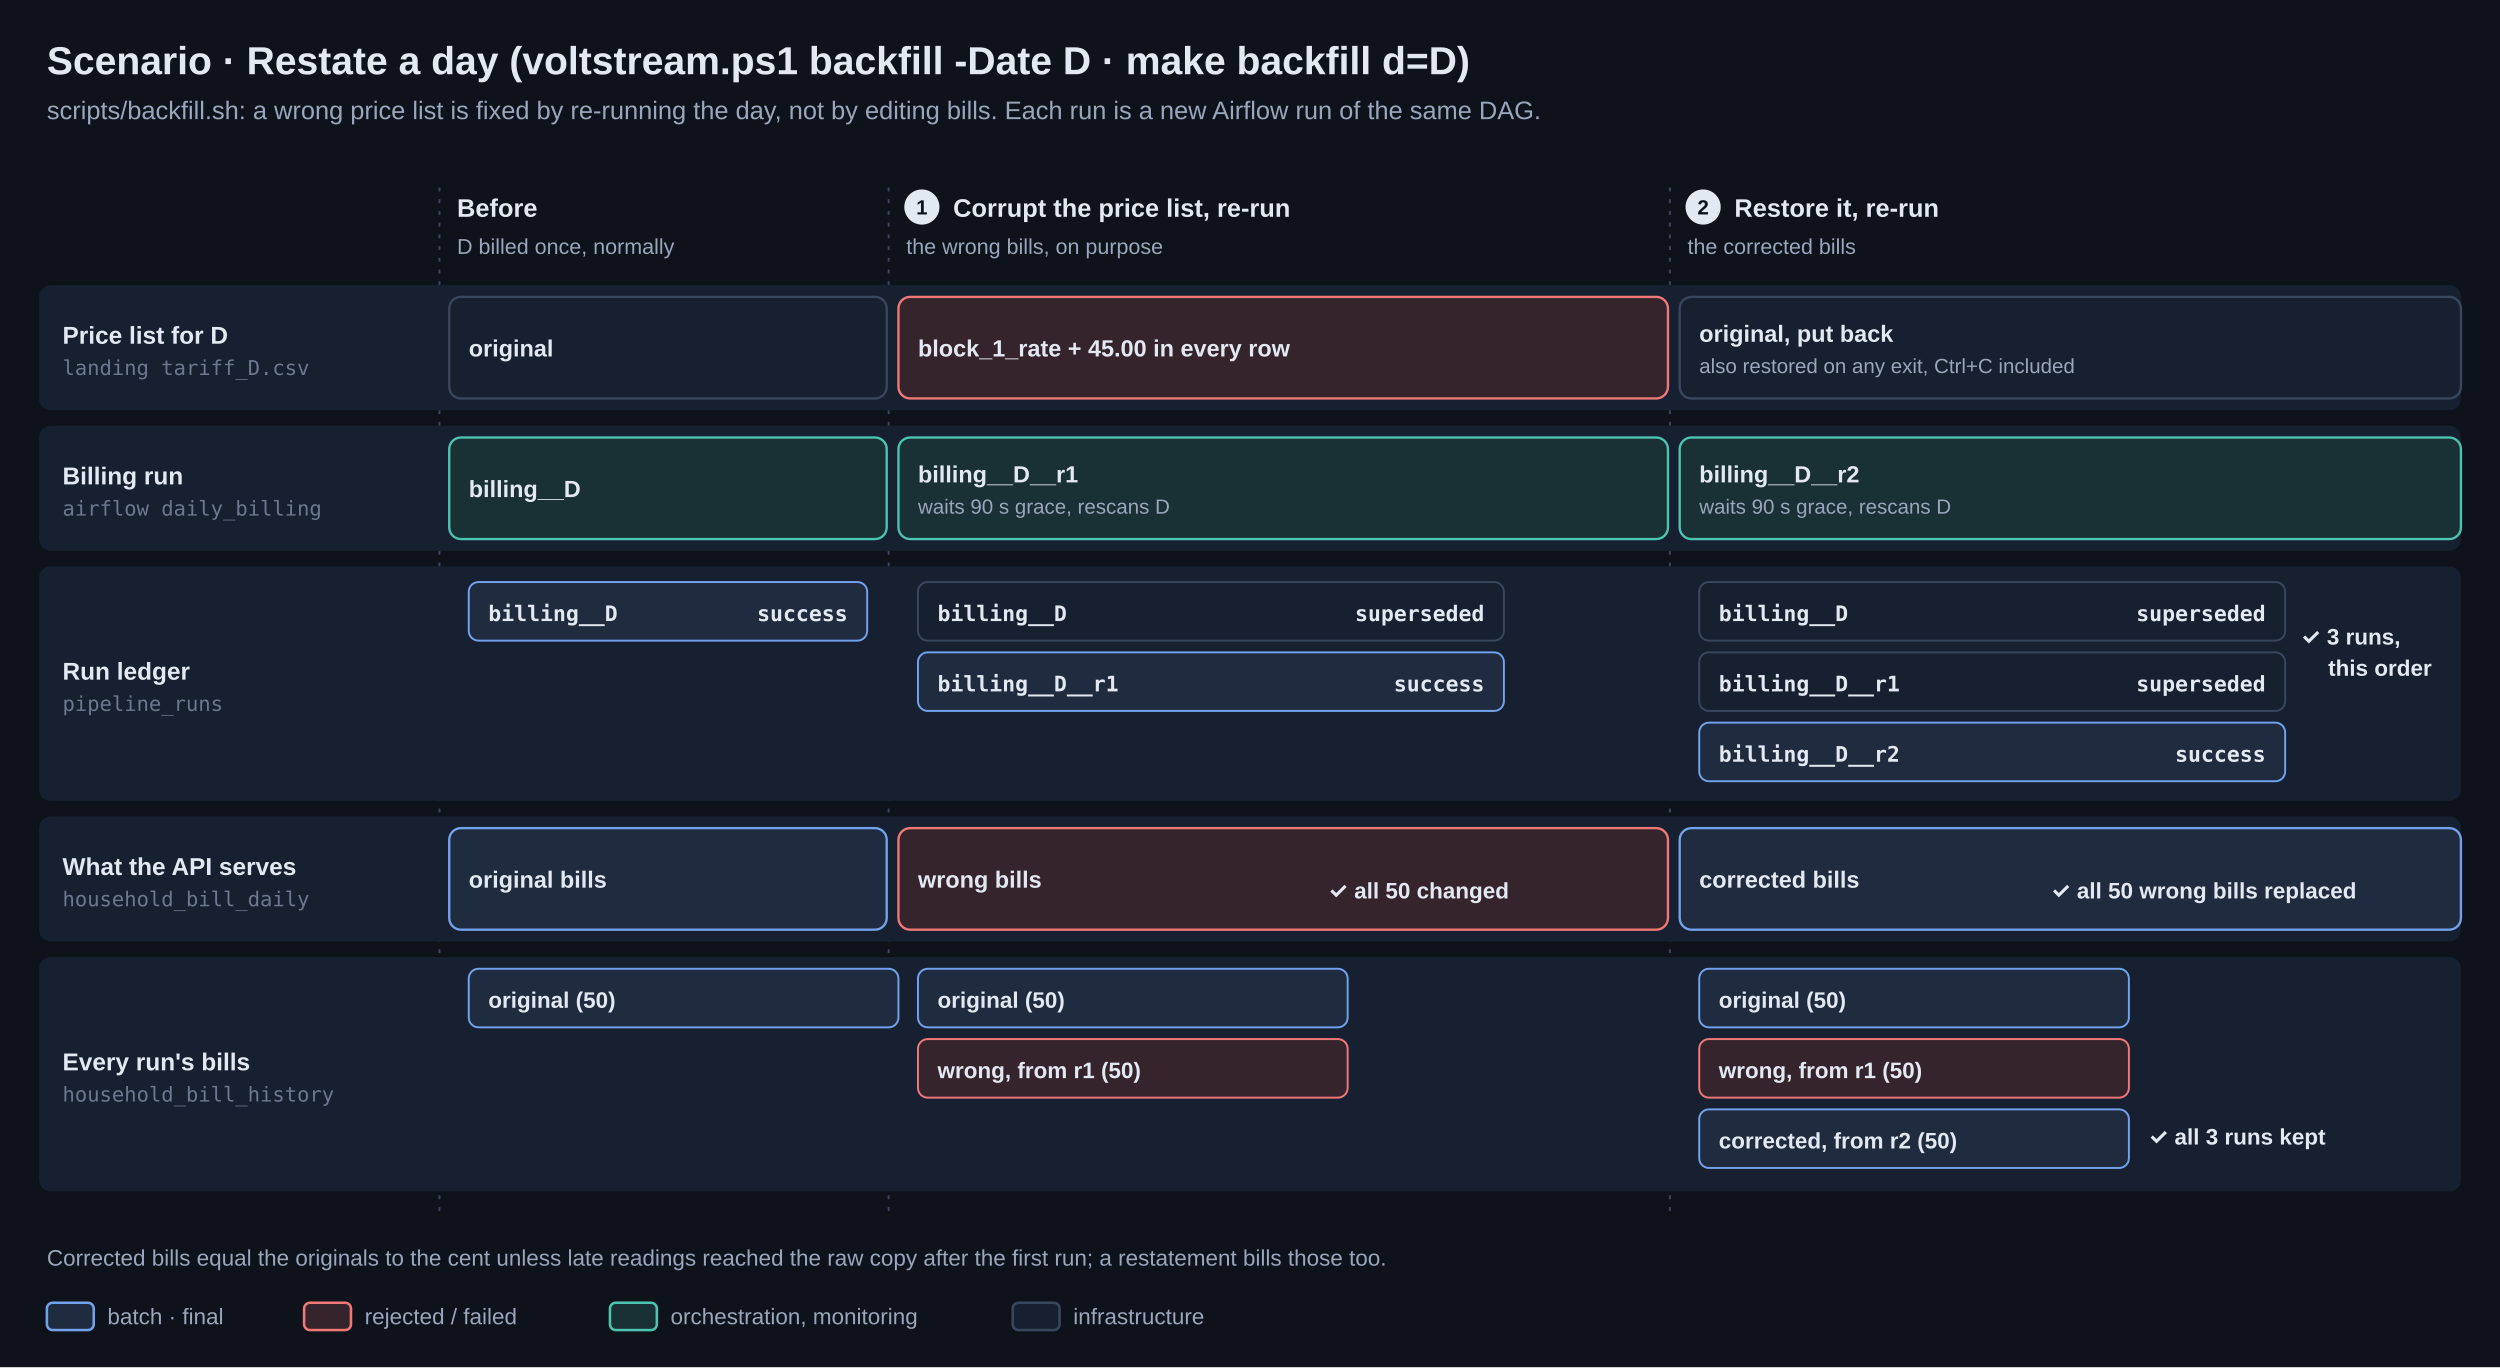
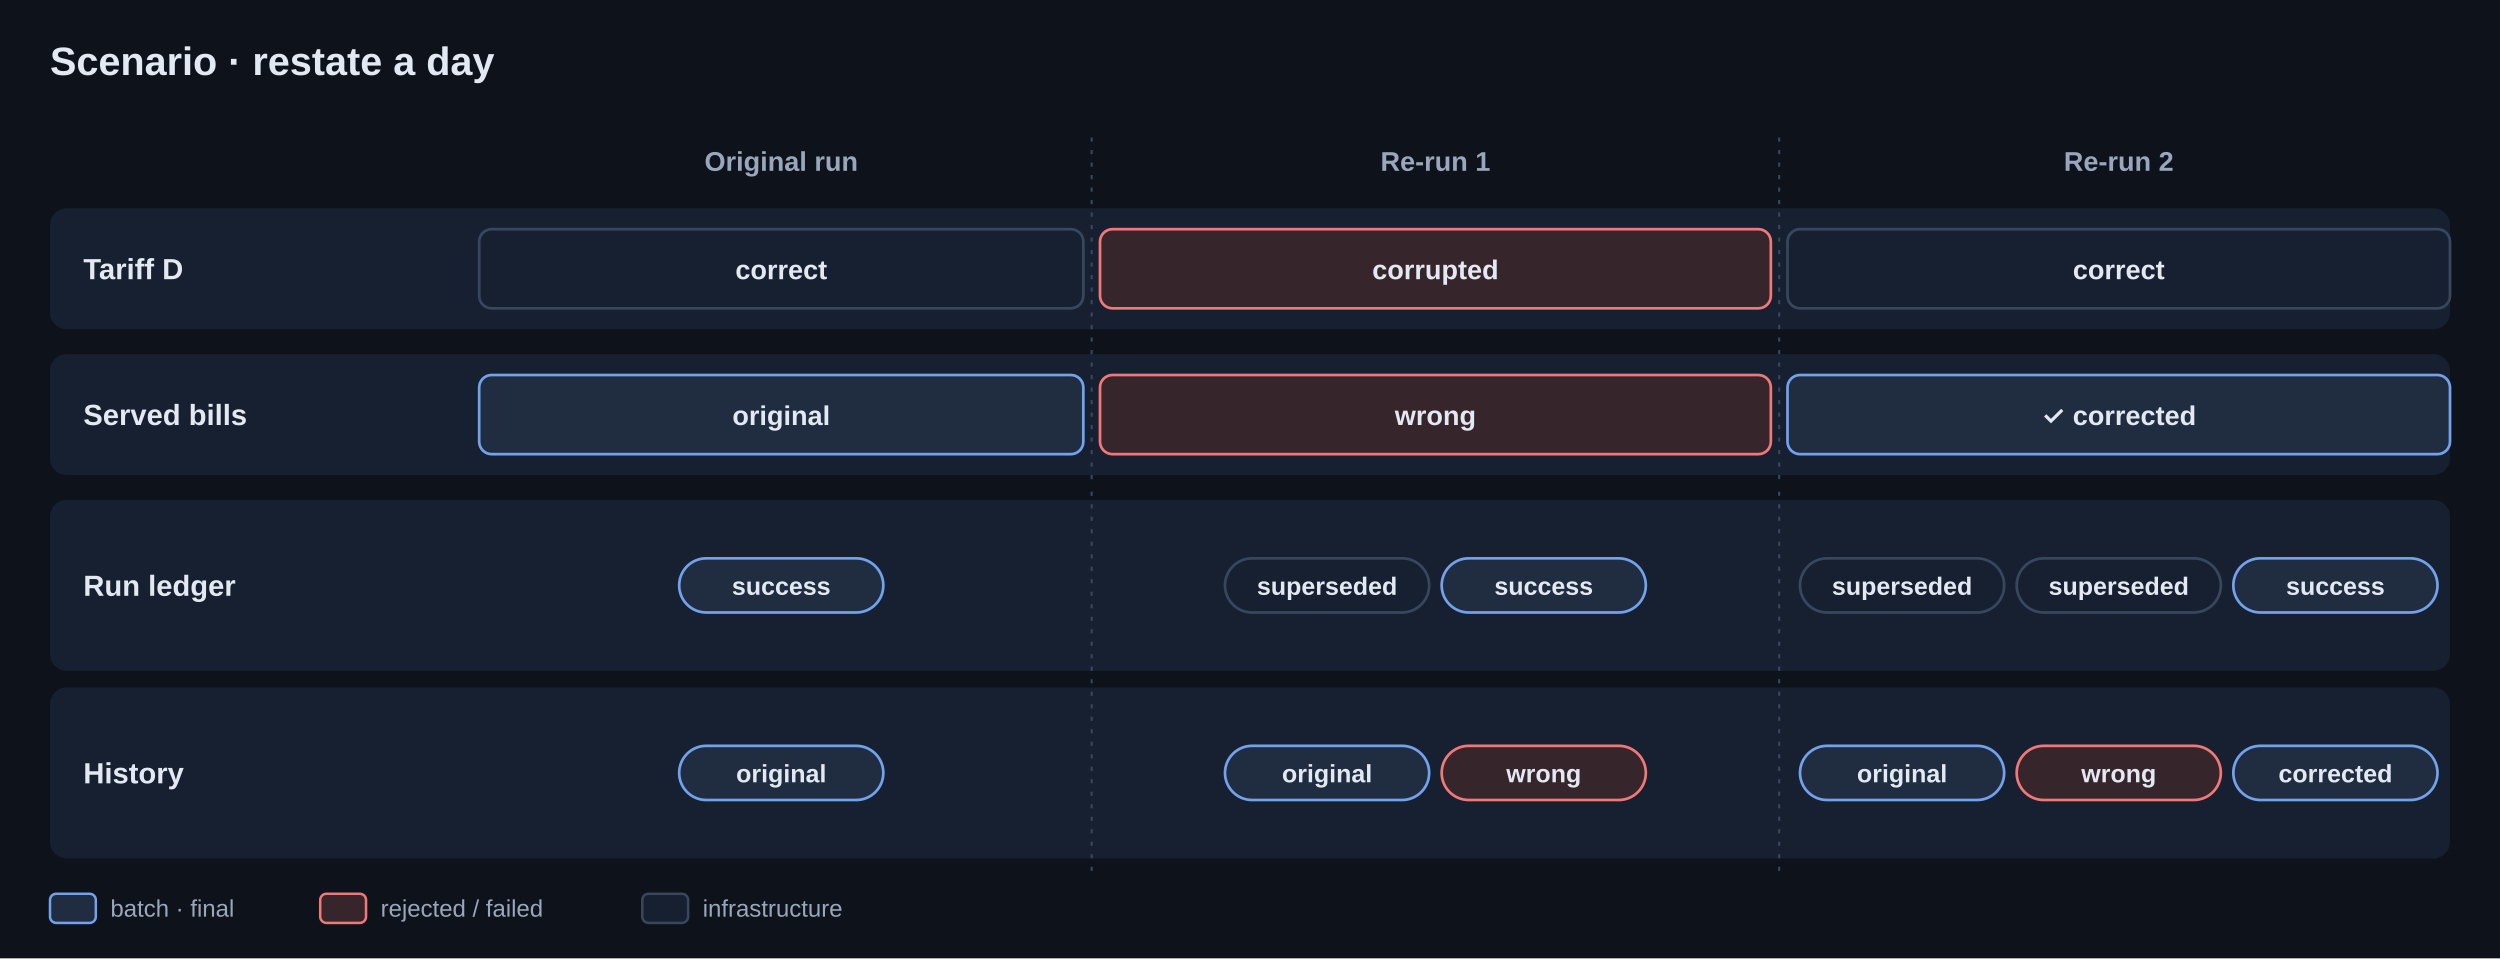
- <svg xmlns="http://www.w3.org/2000/svg" width="1280" height="700" viewBox="0 0 1280 700" role="img" aria-labelledby="title desc">
+ <svg xmlns="http://www.w3.org/2000/svg" width="1200" height="460" viewBox="0 0 1200 460" role="img" aria-labelledby="title desc">
  <defs />
-   <rect width="1280" height="700" fill="#0e131b" />
-   <text x="24.0" y="38.0" font-family="'Segoe UI', -apple-system, BlinkMacSystemFont, 'Helvetica Neue', Arial, sans-serif" font-size="20" font-weight="650" fill="#e3e9f2" text-anchor="start">Scenario · Restate a day   (voltstream.ps1 backfill -Date D · make backfill d=D)</text>
-   <text x="24.0" y="61.0" font-family="'Segoe UI', -apple-system, BlinkMacSystemFont, 'Helvetica Neue', Arial, sans-serif" font-size="13" font-weight="400" fill="#9aa6bc" text-anchor="start">scripts/backfill.sh: a wrong price list is fixed by re-running the day, not by editing bills. Each run is a new Airflow run of the same DAG.</text>
-   <text x="234.0" y="111.0" font-family="'Segoe UI', -apple-system, BlinkMacSystemFont, 'Helvetica Neue', Arial, sans-serif" font-size="13" font-weight="700" fill="#e3e9f2" text-anchor="start">Before</text>
-   <text x="234.0" y="130.0" font-family="'Segoe UI', -apple-system, BlinkMacSystemFont, 'Helvetica Neue', Arial, sans-serif" font-size="11" font-weight="400" fill="#9aa6bc" text-anchor="start">D billed once, normally</text>
-   <line x1="225" y1="96" x2="225" y2="620" stroke="#38465e" stroke-width="1" stroke-dasharray="2 4" />
-   <circle cx="472.0" cy="106.0" r="9" fill="#e3e9f2" />
-   <text x="472.0" y="109.8" font-family="'Segoe UI', -apple-system, BlinkMacSystemFont, 'Helvetica Neue', Arial, sans-serif" font-size="10.5" font-weight="700" fill="#0e131b" text-anchor="middle">1</text>
-   <text x="488.0" y="111.0" font-family="'Segoe UI', -apple-system, BlinkMacSystemFont, 'Helvetica Neue', Arial, sans-serif" font-size="13" font-weight="700" fill="#e3e9f2" text-anchor="start">Corrupt the price list, re-run</text>
-   <text x="464.0" y="130.0" font-family="'Segoe UI', -apple-system, BlinkMacSystemFont, 'Helvetica Neue', Arial, sans-serif" font-size="11" font-weight="400" fill="#9aa6bc" text-anchor="start">the wrong bills, on purpose</text>
-   <line x1="455" y1="96" x2="455" y2="620" stroke="#38465e" stroke-width="1" stroke-dasharray="2 4" />
-   <circle cx="872.0" cy="106.0" r="9" fill="#e3e9f2" />
-   <text x="872.0" y="109.8" font-family="'Segoe UI', -apple-system, BlinkMacSystemFont, 'Helvetica Neue', Arial, sans-serif" font-size="10.5" font-weight="700" fill="#0e131b" text-anchor="middle">2</text>
-   <text x="888.0" y="111.0" font-family="'Segoe UI', -apple-system, BlinkMacSystemFont, 'Helvetica Neue', Arial, sans-serif" font-size="13" font-weight="700" fill="#e3e9f2" text-anchor="start">Restore it, re-run</text>
-   <text x="864.0" y="130.0" font-family="'Segoe UI', -apple-system, BlinkMacSystemFont, 'Helvetica Neue', Arial, sans-serif" font-size="11" font-weight="400" fill="#9aa6bc" text-anchor="start">the corrected bills</text>
-   <line x1="855" y1="96" x2="855" y2="620" stroke="#38465e" stroke-width="1" stroke-dasharray="2 4" />
-   <rect x="20.0" y="146.0" width="1240.0" height="64.0" rx="6" fill="#172030" />
-   <text x="32.0" y="176.0" font-family="'Segoe UI', -apple-system, BlinkMacSystemFont, 'Helvetica Neue', Arial, sans-serif" font-size="12.5" font-weight="650" fill="#e3e9f2" text-anchor="start">Price list for D</text>
-   <text x="32.0" y="192.0" font-family="ui-monospace, 'SFMono-Regular', 'Cascadia Mono', Consolas, Menlo, monospace" font-size="10.5" font-weight="400" fill="#6b7890" text-anchor="start">landing tariff_D.csv</text>
-   <rect x="20.0" y="218.0" width="1240.0" height="64.0" rx="6" fill="#172030" />
-   <text x="32.0" y="248.0" font-family="'Segoe UI', -apple-system, BlinkMacSystemFont, 'Helvetica Neue', Arial, sans-serif" font-size="12.5" font-weight="650" fill="#e3e9f2" text-anchor="start">Billing run</text>
-   <text x="32.0" y="264.0" font-family="ui-monospace, 'SFMono-Regular', 'Cascadia Mono', Consolas, Menlo, monospace" font-size="10.5" font-weight="400" fill="#6b7890" text-anchor="start">airflow daily_billing</text>
-   <rect x="20.0" y="290.0" width="1240.0" height="120.0" rx="6" fill="#172030" />
-   <text x="32.0" y="348.0" font-family="'Segoe UI', -apple-system, BlinkMacSystemFont, 'Helvetica Neue', Arial, sans-serif" font-size="12.5" font-weight="650" fill="#e3e9f2" text-anchor="start">Run ledger</text>
-   <text x="32.0" y="364.0" font-family="ui-monospace, 'SFMono-Regular', 'Cascadia Mono', Consolas, Menlo, monospace" font-size="10.5" font-weight="400" fill="#6b7890" text-anchor="start">pipeline_runs</text>
-   <rect x="20.0" y="418.0" width="1240.0" height="64.0" rx="6" fill="#172030" />
-   <text x="32.0" y="448.0" font-family="'Segoe UI', -apple-system, BlinkMacSystemFont, 'Helvetica Neue', Arial, sans-serif" font-size="12.5" font-weight="650" fill="#e3e9f2" text-anchor="start">What the API serves</text>
-   <text x="32.0" y="464.0" font-family="ui-monospace, 'SFMono-Regular', 'Cascadia Mono', Consolas, Menlo, monospace" font-size="10.5" font-weight="400" fill="#6b7890" text-anchor="start">household_bill_daily</text>
-   <rect x="20.0" y="490.0" width="1240.0" height="120.0" rx="6" fill="#172030" />
-   <text x="32.0" y="548.0" font-family="'Segoe UI', -apple-system, BlinkMacSystemFont, 'Helvetica Neue', Arial, sans-serif" font-size="12.5" font-weight="650" fill="#e3e9f2" text-anchor="start">Every run's bills</text>
-   <text x="32.0" y="564.0" font-family="ui-monospace, 'SFMono-Regular', 'Cascadia Mono', Consolas, Menlo, monospace" font-size="10.5" font-weight="400" fill="#6b7890" text-anchor="start">household_bill_history</text>
-   <rect x="230.0" y="152.0" width="224.0" height="52.0" rx="6" fill="#172030" stroke="#38465e" stroke-width="1.2" />
-   <text x="240.0" y="182.5" font-family="'Segoe UI', -apple-system, BlinkMacSystemFont, 'Helvetica Neue', Arial, sans-serif" font-size="12" font-weight="600" fill="#e3e9f2" text-anchor="start">original</text>
-   <rect x="460.0" y="152.0" width="394.0" height="52.0" rx="6" fill="#35242b" stroke="#f17878" stroke-width="1.2" />
-   <text x="470.0" y="182.5" font-family="'Segoe UI', -apple-system, BlinkMacSystemFont, 'Helvetica Neue', Arial, sans-serif" font-size="12" font-weight="600" fill="#e3e9f2" text-anchor="start">block_1_rate + 45.00 in every row</text>
-   <rect x="860.0" y="152.0" width="400.0" height="52.0" rx="6" fill="#172030" stroke="#38465e" stroke-width="1.2" />
-   <text x="870.0" y="175.0" font-family="'Segoe UI', -apple-system, BlinkMacSystemFont, 'Helvetica Neue', Arial, sans-serif" font-size="12" font-weight="600" fill="#e3e9f2" text-anchor="start">original, put back</text>
-   <text x="870.0" y="191.0" font-family="'Segoe UI', -apple-system, BlinkMacSystemFont, 'Helvetica Neue', Arial, sans-serif" font-size="10.5" font-weight="400" fill="#9aa6bc" text-anchor="start">also restored on any exit, Ctrl+C included</text>
-   <rect x="230.0" y="224.0" width="224.0" height="52.0" rx="6" fill="#193135" stroke="#4cc4b2" stroke-width="1.2" />
-   <text x="240.0" y="254.5" font-family="'Segoe UI', -apple-system, BlinkMacSystemFont, 'Helvetica Neue', Arial, sans-serif" font-size="12" font-weight="600" fill="#e3e9f2" text-anchor="start">billing__D</text>
-   <rect x="460.0" y="224.0" width="394.0" height="52.0" rx="6" fill="#193135" stroke="#4cc4b2" stroke-width="1.2" />
-   <text x="470.0" y="247.0" font-family="'Segoe UI', -apple-system, BlinkMacSystemFont, 'Helvetica Neue', Arial, sans-serif" font-size="12" font-weight="600" fill="#e3e9f2" text-anchor="start">billing__D__r1</text>
-   <text x="470.0" y="263.0" font-family="'Segoe UI', -apple-system, BlinkMacSystemFont, 'Helvetica Neue', Arial, sans-serif" font-size="10.5" font-weight="400" fill="#9aa6bc" text-anchor="start">waits 90 s grace, rescans D</text>
-   <rect x="860.0" y="224.0" width="400.0" height="52.0" rx="6" fill="#193135" stroke="#4cc4b2" stroke-width="1.2" />
-   <text x="870.0" y="247.0" font-family="'Segoe UI', -apple-system, BlinkMacSystemFont, 'Helvetica Neue', Arial, sans-serif" font-size="12" font-weight="600" fill="#e3e9f2" text-anchor="start">billing__D__r2</text>
-   <text x="870.0" y="263.0" font-family="'Segoe UI', -apple-system, BlinkMacSystemFont, 'Helvetica Neue', Arial, sans-serif" font-size="10.5" font-weight="400" fill="#9aa6bc" text-anchor="start">waits 90 s grace, rescans D</text>
-   <rect x="240.0" y="298.0" width="204.0" height="30.0" rx="5" fill="#1f2b3f" stroke="#72a2ec" stroke-width="1" />
-   <text x="250.0" y="318.0" font-family="ui-monospace, 'SFMono-Regular', 'Cascadia Mono', Consolas, Menlo, monospace" font-size="11" font-weight="600" fill="#e3e9f2" text-anchor="start">billing__D</text>
-   <text x="434.0" y="318.0" font-family="ui-monospace, 'SFMono-Regular', 'Cascadia Mono', Consolas, Menlo, monospace" font-size="11" font-weight="700" fill="#e3e9f2" text-anchor="end">success</text>
-   <rect x="470.0" y="298.0" width="300.0" height="30.0" rx="5" fill="#172030" stroke="#38465e" stroke-width="1" />
-   <text x="480.0" y="318.0" font-family="ui-monospace, 'SFMono-Regular', 'Cascadia Mono', Consolas, Menlo, monospace" font-size="11" font-weight="600" fill="#e3e9f2" text-anchor="start">billing__D</text>
-   <text x="760.0" y="318.0" font-family="ui-monospace, 'SFMono-Regular', 'Cascadia Mono', Consolas, Menlo, monospace" font-size="11" font-weight="700" fill="#e3e9f2" text-anchor="end">superseded</text>
-   <rect x="470.0" y="334.0" width="300.0" height="30.0" rx="5" fill="#1f2b3f" stroke="#72a2ec" stroke-width="1" />
-   <text x="480.0" y="354.0" font-family="ui-monospace, 'SFMono-Regular', 'Cascadia Mono', Consolas, Menlo, monospace" font-size="11" font-weight="600" fill="#e3e9f2" text-anchor="start">billing__D__r1</text>
-   <text x="760.0" y="354.0" font-family="ui-monospace, 'SFMono-Regular', 'Cascadia Mono', Consolas, Menlo, monospace" font-size="11" font-weight="700" fill="#e3e9f2" text-anchor="end">success</text>
-   <rect x="870.0" y="298.0" width="300.0" height="30.0" rx="5" fill="#172030" stroke="#38465e" stroke-width="1" />
-   <text x="880.0" y="318.0" font-family="ui-monospace, 'SFMono-Regular', 'Cascadia Mono', Consolas, Menlo, monospace" font-size="11" font-weight="600" fill="#e3e9f2" text-anchor="start">billing__D</text>
-   <text x="1160.0" y="318.0" font-family="ui-monospace, 'SFMono-Regular', 'Cascadia Mono', Consolas, Menlo, monospace" font-size="11" font-weight="700" fill="#e3e9f2" text-anchor="end">superseded</text>
-   <rect x="870.0" y="334.0" width="300.0" height="30.0" rx="5" fill="#172030" stroke="#38465e" stroke-width="1" />
-   <text x="880.0" y="354.0" font-family="ui-monospace, 'SFMono-Regular', 'Cascadia Mono', Consolas, Menlo, monospace" font-size="11" font-weight="600" fill="#e3e9f2" text-anchor="start">billing__D__r1</text>
-   <text x="1160.0" y="354.0" font-family="ui-monospace, 'SFMono-Regular', 'Cascadia Mono', Consolas, Menlo, monospace" font-size="11" font-weight="700" fill="#e3e9f2" text-anchor="end">superseded</text>
-   <rect x="870.0" y="370.0" width="300.0" height="30.0" rx="5" fill="#1f2b3f" stroke="#72a2ec" stroke-width="1" />
-   <text x="880.0" y="390.0" font-family="ui-monospace, 'SFMono-Regular', 'Cascadia Mono', Consolas, Menlo, monospace" font-size="11" font-weight="600" fill="#e3e9f2" text-anchor="start">billing__D__r2</text>
-   <text x="1160.0" y="390.0" font-family="ui-monospace, 'SFMono-Regular', 'Cascadia Mono', Consolas, Menlo, monospace" font-size="11" font-weight="700" fill="#e3e9f2" text-anchor="end">success</text>
-   <text x="1178.0" y="330.0" font-family="'Segoe UI', -apple-system, BlinkMacSystemFont, 'Helvetica Neue', Arial, sans-serif" font-size="11.5" font-weight="700" fill="#e3e9f2" text-anchor="start">✓ 3 runs,</text>
-   <text x="1192.0" y="346.0" font-family="'Segoe UI', -apple-system, BlinkMacSystemFont, 'Helvetica Neue', Arial, sans-serif" font-size="11.5" font-weight="700" fill="#e3e9f2" text-anchor="start">this order</text>
-   <rect x="230.0" y="424.0" width="224.0" height="52.0" rx="6" fill="#1f2b3f" stroke="#72a2ec" stroke-width="1.2" />
-   <text x="240.0" y="454.5" font-family="'Segoe UI', -apple-system, BlinkMacSystemFont, 'Helvetica Neue', Arial, sans-serif" font-size="12" font-weight="600" fill="#e3e9f2" text-anchor="start">original bills</text>
-   <rect x="460.0" y="424.0" width="394.0" height="52.0" rx="6" fill="#35242b" stroke="#f17878" stroke-width="1.2" />
-   <text x="470.0" y="454.5" font-family="'Segoe UI', -apple-system, BlinkMacSystemFont, 'Helvetica Neue', Arial, sans-serif" font-size="12" font-weight="600" fill="#e3e9f2" text-anchor="start">wrong bills</text>
-   <text x="680.0" y="460.0" font-family="'Segoe UI', -apple-system, BlinkMacSystemFont, 'Helvetica Neue', Arial, sans-serif" font-size="11.5" font-weight="700" fill="#e3e9f2" text-anchor="start">✓ all 50 changed</text>
-   <rect x="860.0" y="424.0" width="400.0" height="52.0" rx="6" fill="#1f2b3f" stroke="#72a2ec" stroke-width="1.2" />
-   <text x="870.0" y="454.5" font-family="'Segoe UI', -apple-system, BlinkMacSystemFont, 'Helvetica Neue', Arial, sans-serif" font-size="12" font-weight="600" fill="#e3e9f2" text-anchor="start">corrected bills</text>
-   <text x="1050.0" y="460.0" font-family="'Segoe UI', -apple-system, BlinkMacSystemFont, 'Helvetica Neue', Arial, sans-serif" font-size="11.5" font-weight="700" fill="#e3e9f2" text-anchor="start">✓ all 50 wrong bills replaced</text>
-   <rect x="240.0" y="496.0" width="220.0" height="30.0" rx="5" fill="#1f2b3f" stroke="#72a2ec" stroke-width="1" />
-   <text x="250.0" y="516.0" font-family="'Segoe UI', -apple-system, BlinkMacSystemFont, 'Helvetica Neue', Arial, sans-serif" font-size="11.5" font-weight="600" fill="#e3e9f2" text-anchor="start">original (50)</text>
-   <rect x="470.0" y="496.0" width="220.0" height="30.0" rx="5" fill="#1f2b3f" stroke="#72a2ec" stroke-width="1" />
-   <text x="480.0" y="516.0" font-family="'Segoe UI', -apple-system, BlinkMacSystemFont, 'Helvetica Neue', Arial, sans-serif" font-size="11.5" font-weight="600" fill="#e3e9f2" text-anchor="start">original (50)</text>
-   <rect x="470.0" y="532.0" width="220.0" height="30.0" rx="5" fill="#35242b" stroke="#f17878" stroke-width="1" />
-   <text x="480.0" y="552.0" font-family="'Segoe UI', -apple-system, BlinkMacSystemFont, 'Helvetica Neue', Arial, sans-serif" font-size="11.5" font-weight="600" fill="#e3e9f2" text-anchor="start">wrong, from r1 (50)</text>
-   <rect x="870.0" y="496.0" width="220.0" height="30.0" rx="5" fill="#1f2b3f" stroke="#72a2ec" stroke-width="1" />
-   <text x="880.0" y="516.0" font-family="'Segoe UI', -apple-system, BlinkMacSystemFont, 'Helvetica Neue', Arial, sans-serif" font-size="11.5" font-weight="600" fill="#e3e9f2" text-anchor="start">original (50)</text>
-   <rect x="870.0" y="532.0" width="220.0" height="30.0" rx="5" fill="#35242b" stroke="#f17878" stroke-width="1" />
-   <text x="880.0" y="552.0" font-family="'Segoe UI', -apple-system, BlinkMacSystemFont, 'Helvetica Neue', Arial, sans-serif" font-size="11.5" font-weight="600" fill="#e3e9f2" text-anchor="start">wrong, from r1 (50)</text>
-   <rect x="870.0" y="568.0" width="220.0" height="30.0" rx="5" fill="#1f2b3f" stroke="#72a2ec" stroke-width="1" />
-   <text x="880.0" y="588.0" font-family="'Segoe UI', -apple-system, BlinkMacSystemFont, 'Helvetica Neue', Arial, sans-serif" font-size="11.5" font-weight="600" fill="#e3e9f2" text-anchor="start">corrected, from r2 (50)</text>
-   <text x="1100.0" y="586.0" font-family="'Segoe UI', -apple-system, BlinkMacSystemFont, 'Helvetica Neue', Arial, sans-serif" font-size="11.5" font-weight="700" fill="#e3e9f2" text-anchor="start">✓ all 3 runs kept</text>
-   <text x="24.0" y="648.0" font-family="'Segoe UI', -apple-system, BlinkMacSystemFont, 'Helvetica Neue', Arial, sans-serif" font-size="11.5" font-weight="400" fill="#9aa6bc" text-anchor="start">Corrected bills equal the originals to the cent unless late readings reached the raw copy after the first run; a restatement bills those too.</text>
-   <rect x="24.0" y="667.0" width="24.0" height="14.0" rx="3" fill="#1f2b3f" stroke="#72a2ec" stroke-width="1.3" />
-   <text x="55.0" y="678.0" font-family="'Segoe UI', -apple-system, BlinkMacSystemFont, 'Helvetica Neue', Arial, sans-serif" font-size="11.5" font-weight="400" fill="#9aa6bc" text-anchor="start">batch · final</text>
-   <rect x="155.7" y="667.0" width="24.0" height="14.0" rx="3" fill="#35242b" stroke="#f17878" stroke-width="1.3" />
-   <text x="186.7" y="678.0" font-family="'Segoe UI', -apple-system, BlinkMacSystemFont, 'Helvetica Neue', Arial, sans-serif" font-size="11.5" font-weight="400" fill="#9aa6bc" text-anchor="start">rejected / failed</text>
-   <rect x="312.3" y="667.0" width="24.0" height="14.0" rx="3" fill="#193135" stroke="#4cc4b2" stroke-width="1.3" />
-   <text x="343.3" y="678.0" font-family="'Segoe UI', -apple-system, BlinkMacSystemFont, 'Helvetica Neue', Arial, sans-serif" font-size="11.5" font-weight="400" fill="#9aa6bc" text-anchor="start">orchestration, monitoring</text>
-   <rect x="518.5" y="667.0" width="24.0" height="14.0" rx="3" fill="#172030" stroke="#38465e" stroke-width="1.3" />
-   <text x="549.5" y="678.0" font-family="'Segoe UI', -apple-system, BlinkMacSystemFont, 'Helvetica Neue', Arial, sans-serif" font-size="11.5" font-weight="400" fill="#9aa6bc" text-anchor="start">infrastructure</text>
+   <rect width="1200" height="460" fill="#0e131b" />
+   <text x="24.0" y="36.0" font-family="'Segoe UI', -apple-system, BlinkMacSystemFont, 'Helvetica Neue', Arial, sans-serif" font-size="19" font-weight="650" fill="#e3e9f2" text-anchor="start">Scenario · restate a day</text>
+   <text x="375.0" y="82.0" font-family="'Segoe UI', -apple-system, BlinkMacSystemFont, 'Helvetica Neue', Arial, sans-serif" font-size="13" font-weight="700" fill="#9aa6bc" text-anchor="middle">Original run</text>
+   <text x="689.0" y="82.0" font-family="'Segoe UI', -apple-system, BlinkMacSystemFont, 'Helvetica Neue', Arial, sans-serif" font-size="13" font-weight="700" fill="#9aa6bc" text-anchor="middle">Re-run 1</text>
+   <text x="1017.0" y="82.0" font-family="'Segoe UI', -apple-system, BlinkMacSystemFont, 'Helvetica Neue', Arial, sans-serif" font-size="13" font-weight="700" fill="#9aa6bc" text-anchor="middle">Re-run 2</text>
+   <rect x="24.0" y="100.0" width="1152.0" height="58.0" rx="8" fill="#172030" />
+   <text x="40.0" y="134.0" font-family="'Segoe UI', -apple-system, BlinkMacSystemFont, 'Helvetica Neue', Arial, sans-serif" font-size="14" font-weight="650" fill="#e3e9f2" text-anchor="start">Tariff D</text>
+   <rect x="24.0" y="170.0" width="1152.0" height="58.0" rx="8" fill="#172030" />
+   <text x="40.0" y="204.0" font-family="'Segoe UI', -apple-system, BlinkMacSystemFont, 'Helvetica Neue', Arial, sans-serif" font-size="14" font-weight="650" fill="#e3e9f2" text-anchor="start">Served bills</text>
+   <line x1="524" y1="66" x2="524" y2="234" stroke="#38465e" stroke-dasharray="2 4" />
+   <line x1="854" y1="66" x2="854" y2="234" stroke="#38465e" stroke-dasharray="2 4" />
+   <rect x="24.0" y="240.0" width="1152.0" height="82.0" rx="8" fill="#172030" />
+   <text x="40.0" y="286.0" font-family="'Segoe UI', -apple-system, BlinkMacSystemFont, 'Helvetica Neue', Arial, sans-serif" font-size="14" font-weight="650" fill="#e3e9f2" text-anchor="start">Run ledger</text>
+   <rect x="24.0" y="330.0" width="1152.0" height="82.0" rx="8" fill="#172030" />
+   <text x="40.0" y="376.0" font-family="'Segoe UI', -apple-system, BlinkMacSystemFont, 'Helvetica Neue', Arial, sans-serif" font-size="14" font-weight="650" fill="#e3e9f2" text-anchor="start">History</text>
+   <line x1="524" y1="236" x2="524" y2="418" stroke="#38465e" stroke-dasharray="2 4" />
+   <line x1="854" y1="236" x2="854" y2="418" stroke="#38465e" stroke-dasharray="2 4" />
+   <rect x="230.0" y="110.0" width="290.0" height="38.0" rx="6" fill="#172030" stroke="#38465e" stroke-width="1.3" />
+   <text x="375.0" y="134.0" font-family="'Segoe UI', -apple-system, BlinkMacSystemFont, 'Helvetica Neue', Arial, sans-serif" font-size="13" font-weight="600" fill="#e3e9f2" text-anchor="middle">correct</text>
+   <rect x="528.0" y="110.0" width="322.0" height="38.0" rx="6" fill="#37252c" stroke="#f17878" stroke-width="1.3" />
+   <text x="689.0" y="134.0" font-family="'Segoe UI', -apple-system, BlinkMacSystemFont, 'Helvetica Neue', Arial, sans-serif" font-size="13" font-weight="600" fill="#e3e9f2" text-anchor="middle">corrupted</text>
+   <rect x="858.0" y="110.0" width="318.0" height="38.0" rx="6" fill="#172030" stroke="#38465e" stroke-width="1.3" />
+   <text x="1017.0" y="134.0" font-family="'Segoe UI', -apple-system, BlinkMacSystemFont, 'Helvetica Neue', Arial, sans-serif" font-size="13" font-weight="600" fill="#e3e9f2" text-anchor="middle">correct</text>
+   <rect x="230.0" y="180.0" width="290.0" height="38.0" rx="6" fill="#202d41" stroke="#72a2ec" stroke-width="1.3" />
+   <text x="375.0" y="204.0" font-family="'Segoe UI', -apple-system, BlinkMacSystemFont, 'Helvetica Neue', Arial, sans-serif" font-size="13" font-weight="600" fill="#e3e9f2" text-anchor="middle">original</text>
+   <rect x="528.0" y="180.0" width="322.0" height="38.0" rx="6" fill="#37252c" stroke="#f17878" stroke-width="1.3" />
+   <text x="689.0" y="204.0" font-family="'Segoe UI', -apple-system, BlinkMacSystemFont, 'Helvetica Neue', Arial, sans-serif" font-size="13" font-weight="600" fill="#e3e9f2" text-anchor="middle">wrong</text>
+   <rect x="858.0" y="180.0" width="318.0" height="38.0" rx="6" fill="#202d41" stroke="#72a2ec" stroke-width="1.3" />
+   <text x="1017.0" y="204.0" font-family="'Segoe UI', -apple-system, BlinkMacSystemFont, 'Helvetica Neue', Arial, sans-serif" font-size="13" font-weight="600" fill="#e3e9f2" text-anchor="middle">✓ corrected</text>
+   <rect x="326.0" y="268.0" width="98.0" height="26.0" rx="13" fill="#202d41" stroke="#72a2ec" stroke-width="1.3" />
+   <text x="375.0" y="285.5" font-family="'Segoe UI', -apple-system, BlinkMacSystemFont, 'Helvetica Neue', Arial, sans-serif" font-size="12" font-weight="600" fill="#e3e9f2" text-anchor="middle">success</text>
+   <rect x="588.0" y="268.0" width="98.0" height="26.0" rx="13" fill="#172030" stroke="#38465e" stroke-width="1.3" />
+   <text x="637.0" y="285.5" font-family="'Segoe UI', -apple-system, BlinkMacSystemFont, 'Helvetica Neue', Arial, sans-serif" font-size="12" font-weight="600" fill="#e3e9f2" text-anchor="middle">superseded</text>
+   <rect x="692.0" y="268.0" width="98.0" height="26.0" rx="13" fill="#202d41" stroke="#72a2ec" stroke-width="1.3" />
+   <text x="741.0" y="285.5" font-family="'Segoe UI', -apple-system, BlinkMacSystemFont, 'Helvetica Neue', Arial, sans-serif" font-size="12" font-weight="600" fill="#e3e9f2" text-anchor="middle">success</text>
+   <rect x="864.0" y="268.0" width="98.0" height="26.0" rx="13" fill="#172030" stroke="#38465e" stroke-width="1.3" />
+   <text x="913.0" y="285.5" font-family="'Segoe UI', -apple-system, BlinkMacSystemFont, 'Helvetica Neue', Arial, sans-serif" font-size="12" font-weight="600" fill="#e3e9f2" text-anchor="middle">superseded</text>
+   <rect x="968.0" y="268.0" width="98.0" height="26.0" rx="13" fill="#172030" stroke="#38465e" stroke-width="1.3" />
+   <text x="1017.0" y="285.5" font-family="'Segoe UI', -apple-system, BlinkMacSystemFont, 'Helvetica Neue', Arial, sans-serif" font-size="12" font-weight="600" fill="#e3e9f2" text-anchor="middle">superseded</text>
+   <rect x="1072.0" y="268.0" width="98.0" height="26.0" rx="13" fill="#202d41" stroke="#72a2ec" stroke-width="1.3" />
+   <text x="1121.0" y="285.5" font-family="'Segoe UI', -apple-system, BlinkMacSystemFont, 'Helvetica Neue', Arial, sans-serif" font-size="12" font-weight="600" fill="#e3e9f2" text-anchor="middle">success</text>
+   <rect x="326.0" y="358.0" width="98.0" height="26.0" rx="13" fill="#202d41" stroke="#72a2ec" stroke-width="1.3" />
+   <text x="375.0" y="375.5" font-family="'Segoe UI', -apple-system, BlinkMacSystemFont, 'Helvetica Neue', Arial, sans-serif" font-size="12" font-weight="600" fill="#e3e9f2" text-anchor="middle">original</text>
+   <rect x="588.0" y="358.0" width="98.0" height="26.0" rx="13" fill="#202d41" stroke="#72a2ec" stroke-width="1.3" />
+   <text x="637.0" y="375.5" font-family="'Segoe UI', -apple-system, BlinkMacSystemFont, 'Helvetica Neue', Arial, sans-serif" font-size="12" font-weight="600" fill="#e3e9f2" text-anchor="middle">original</text>
+   <rect x="692.0" y="358.0" width="98.0" height="26.0" rx="13" fill="#37252c" stroke="#f17878" stroke-width="1.3" />
+   <text x="741.0" y="375.5" font-family="'Segoe UI', -apple-system, BlinkMacSystemFont, 'Helvetica Neue', Arial, sans-serif" font-size="12" font-weight="600" fill="#e3e9f2" text-anchor="middle">wrong</text>
+   <rect x="864.0" y="358.0" width="98.0" height="26.0" rx="13" fill="#202d41" stroke="#72a2ec" stroke-width="1.3" />
+   <text x="913.0" y="375.5" font-family="'Segoe UI', -apple-system, BlinkMacSystemFont, 'Helvetica Neue', Arial, sans-serif" font-size="12" font-weight="600" fill="#e3e9f2" text-anchor="middle">original</text>
+   <rect x="968.0" y="358.0" width="98.0" height="26.0" rx="13" fill="#37252c" stroke="#f17878" stroke-width="1.3" />
+   <text x="1017.0" y="375.5" font-family="'Segoe UI', -apple-system, BlinkMacSystemFont, 'Helvetica Neue', Arial, sans-serif" font-size="12" font-weight="600" fill="#e3e9f2" text-anchor="middle">wrong</text>
+   <rect x="1072.0" y="358.0" width="98.0" height="26.0" rx="13" fill="#202d41" stroke="#72a2ec" stroke-width="1.3" />
+   <text x="1121.0" y="375.5" font-family="'Segoe UI', -apple-system, BlinkMacSystemFont, 'Helvetica Neue', Arial, sans-serif" font-size="12" font-weight="600" fill="#e3e9f2" text-anchor="middle">corrected</text>
+   <rect x="24.0" y="429.0" width="22.0" height="14.0" rx="3" fill="#202d41" stroke="#72a2ec" stroke-width="1.2" />
+   <text x="53.0" y="440.0" font-family="'Segoe UI', -apple-system, BlinkMacSystemFont, 'Helvetica Neue', Arial, sans-serif" font-size="11.5" font-weight="400" fill="#9aa6bc" text-anchor="start">batch · final</text>
+   <rect x="153.7" y="429.0" width="22.0" height="14.0" rx="3" fill="#37252c" stroke="#f17878" stroke-width="1.2" />
+   <text x="182.7" y="440.0" font-family="'Segoe UI', -apple-system, BlinkMacSystemFont, 'Helvetica Neue', Arial, sans-serif" font-size="11.5" font-weight="400" fill="#9aa6bc" text-anchor="start">rejected / failed</text>
+   <rect x="308.3" y="429.0" width="22.0" height="14.0" rx="3" fill="#172030" stroke="#38465e" stroke-width="1.2" />
+   <text x="337.3" y="440.0" font-family="'Segoe UI', -apple-system, BlinkMacSystemFont, 'Helvetica Neue', Arial, sans-serif" font-size="11.5" font-weight="400" fill="#9aa6bc" text-anchor="start">infrastructure</text>
</svg>
